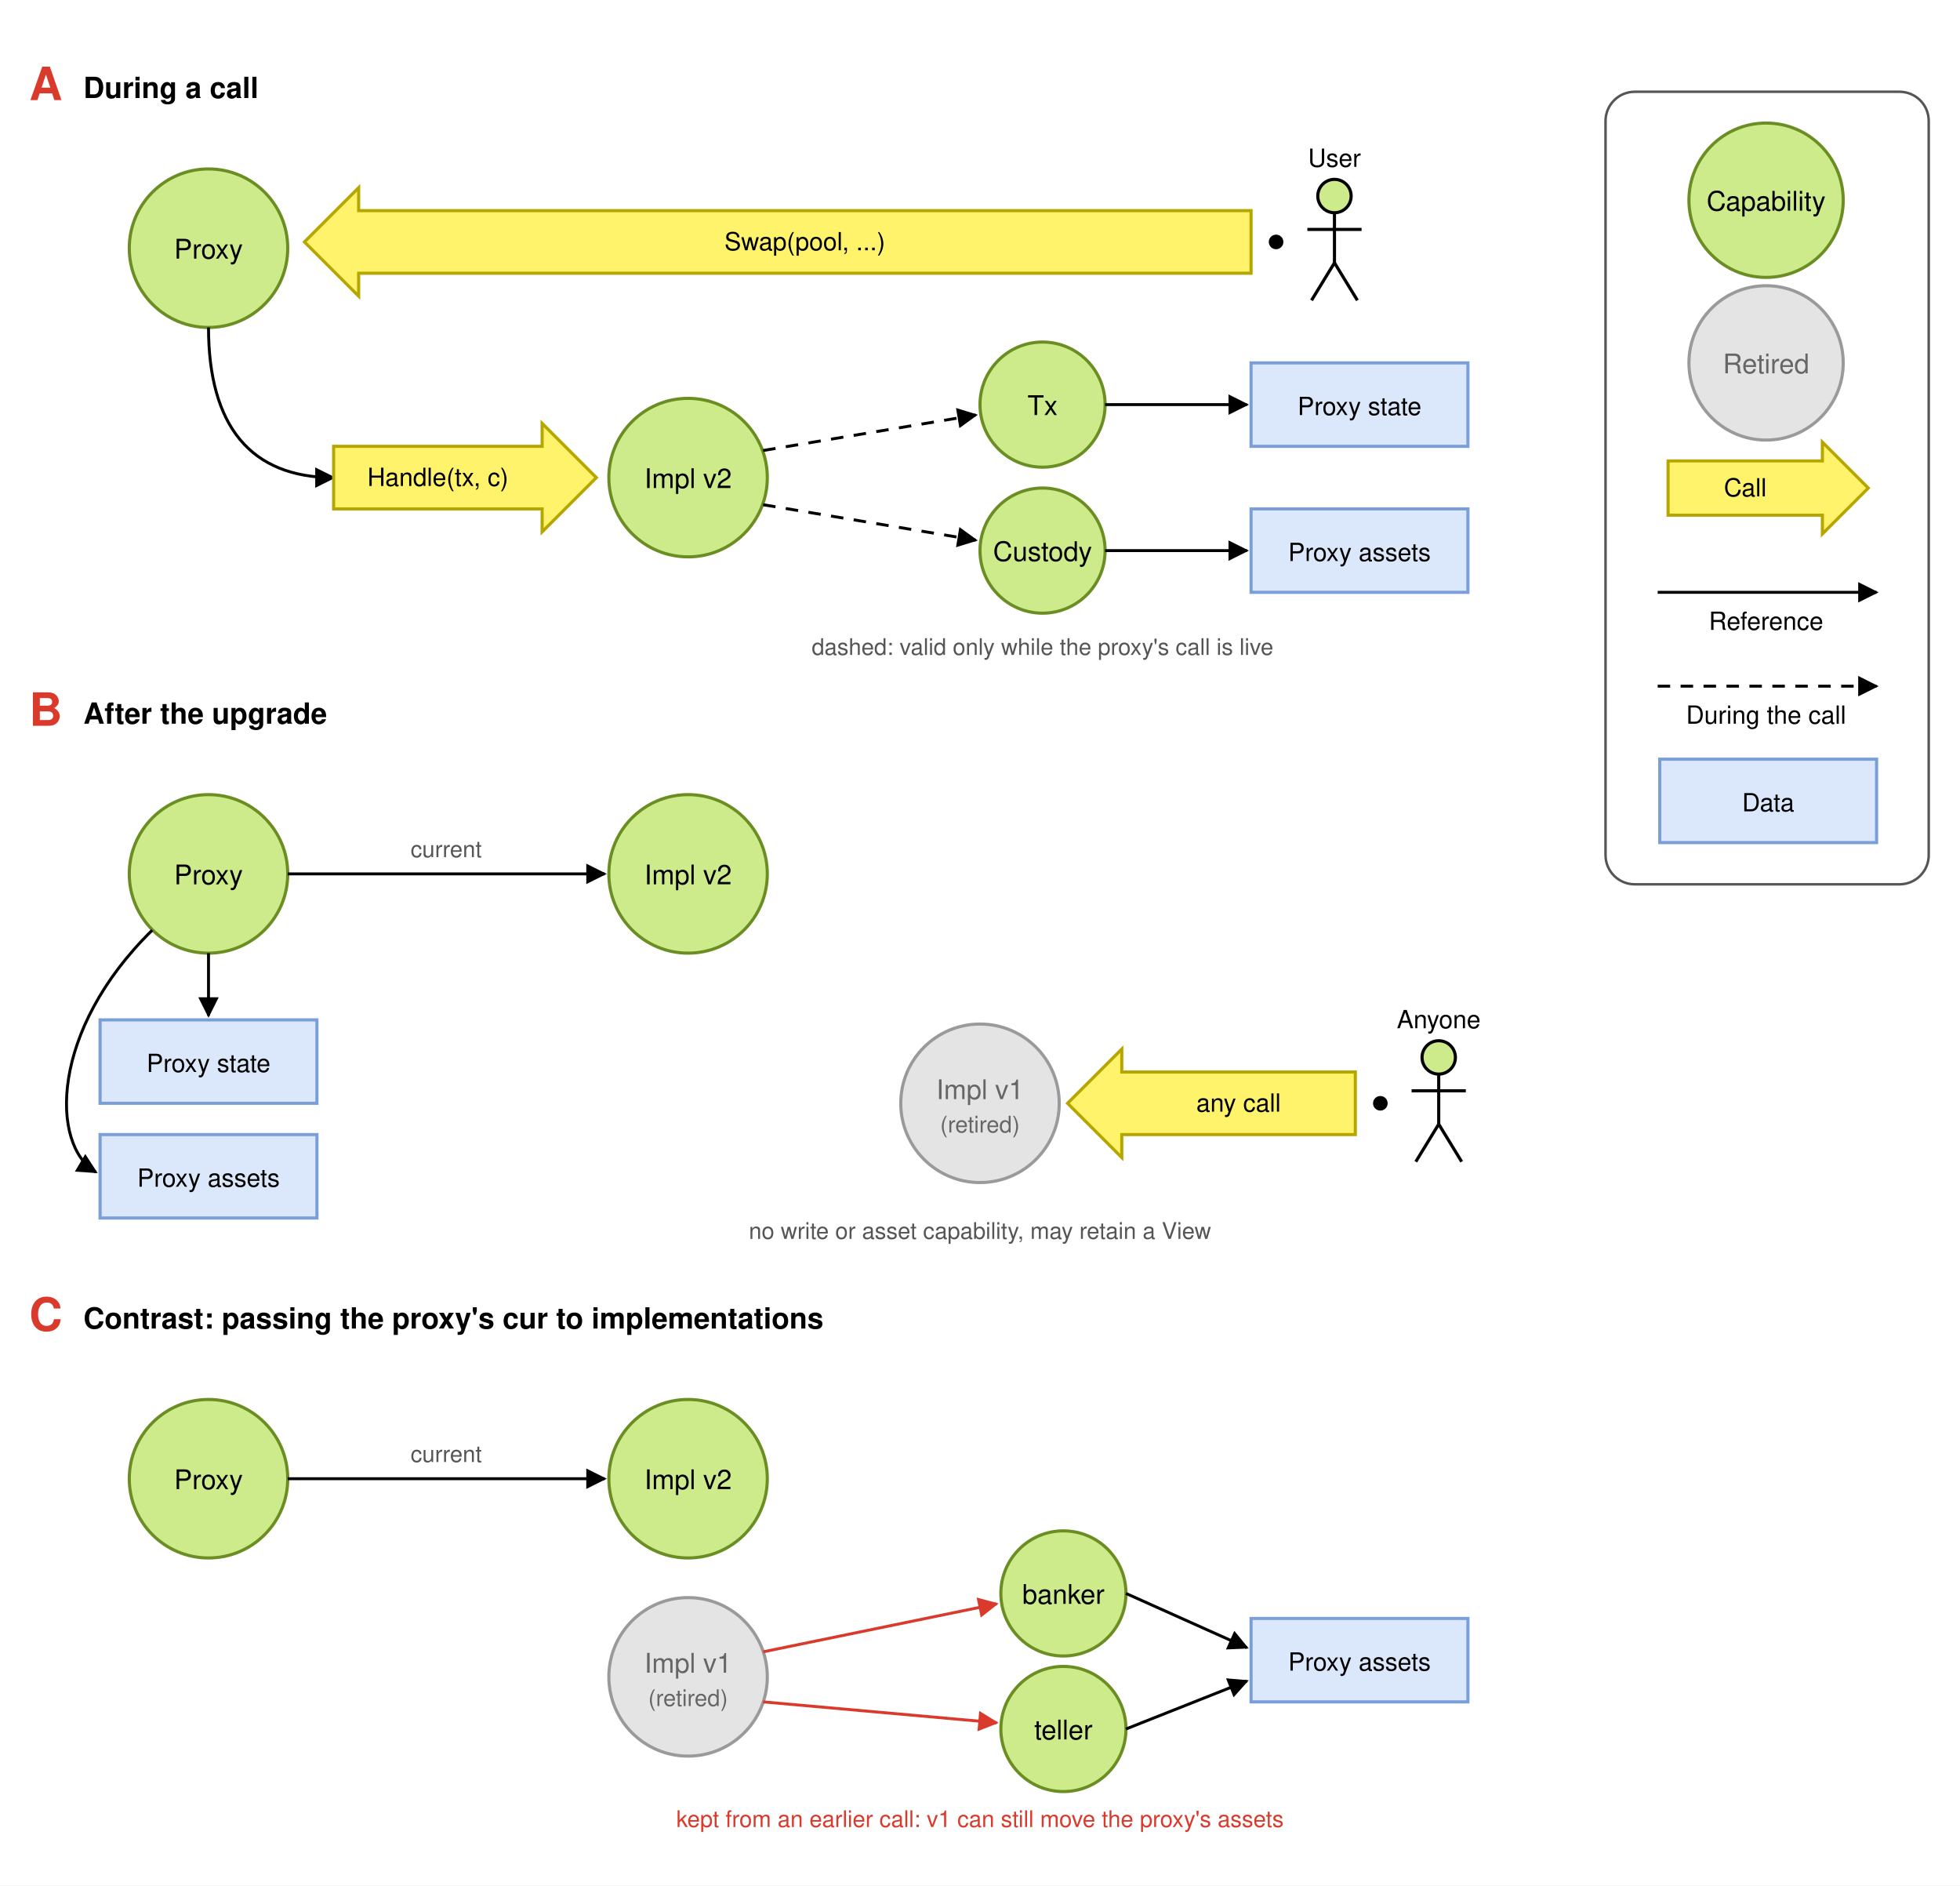
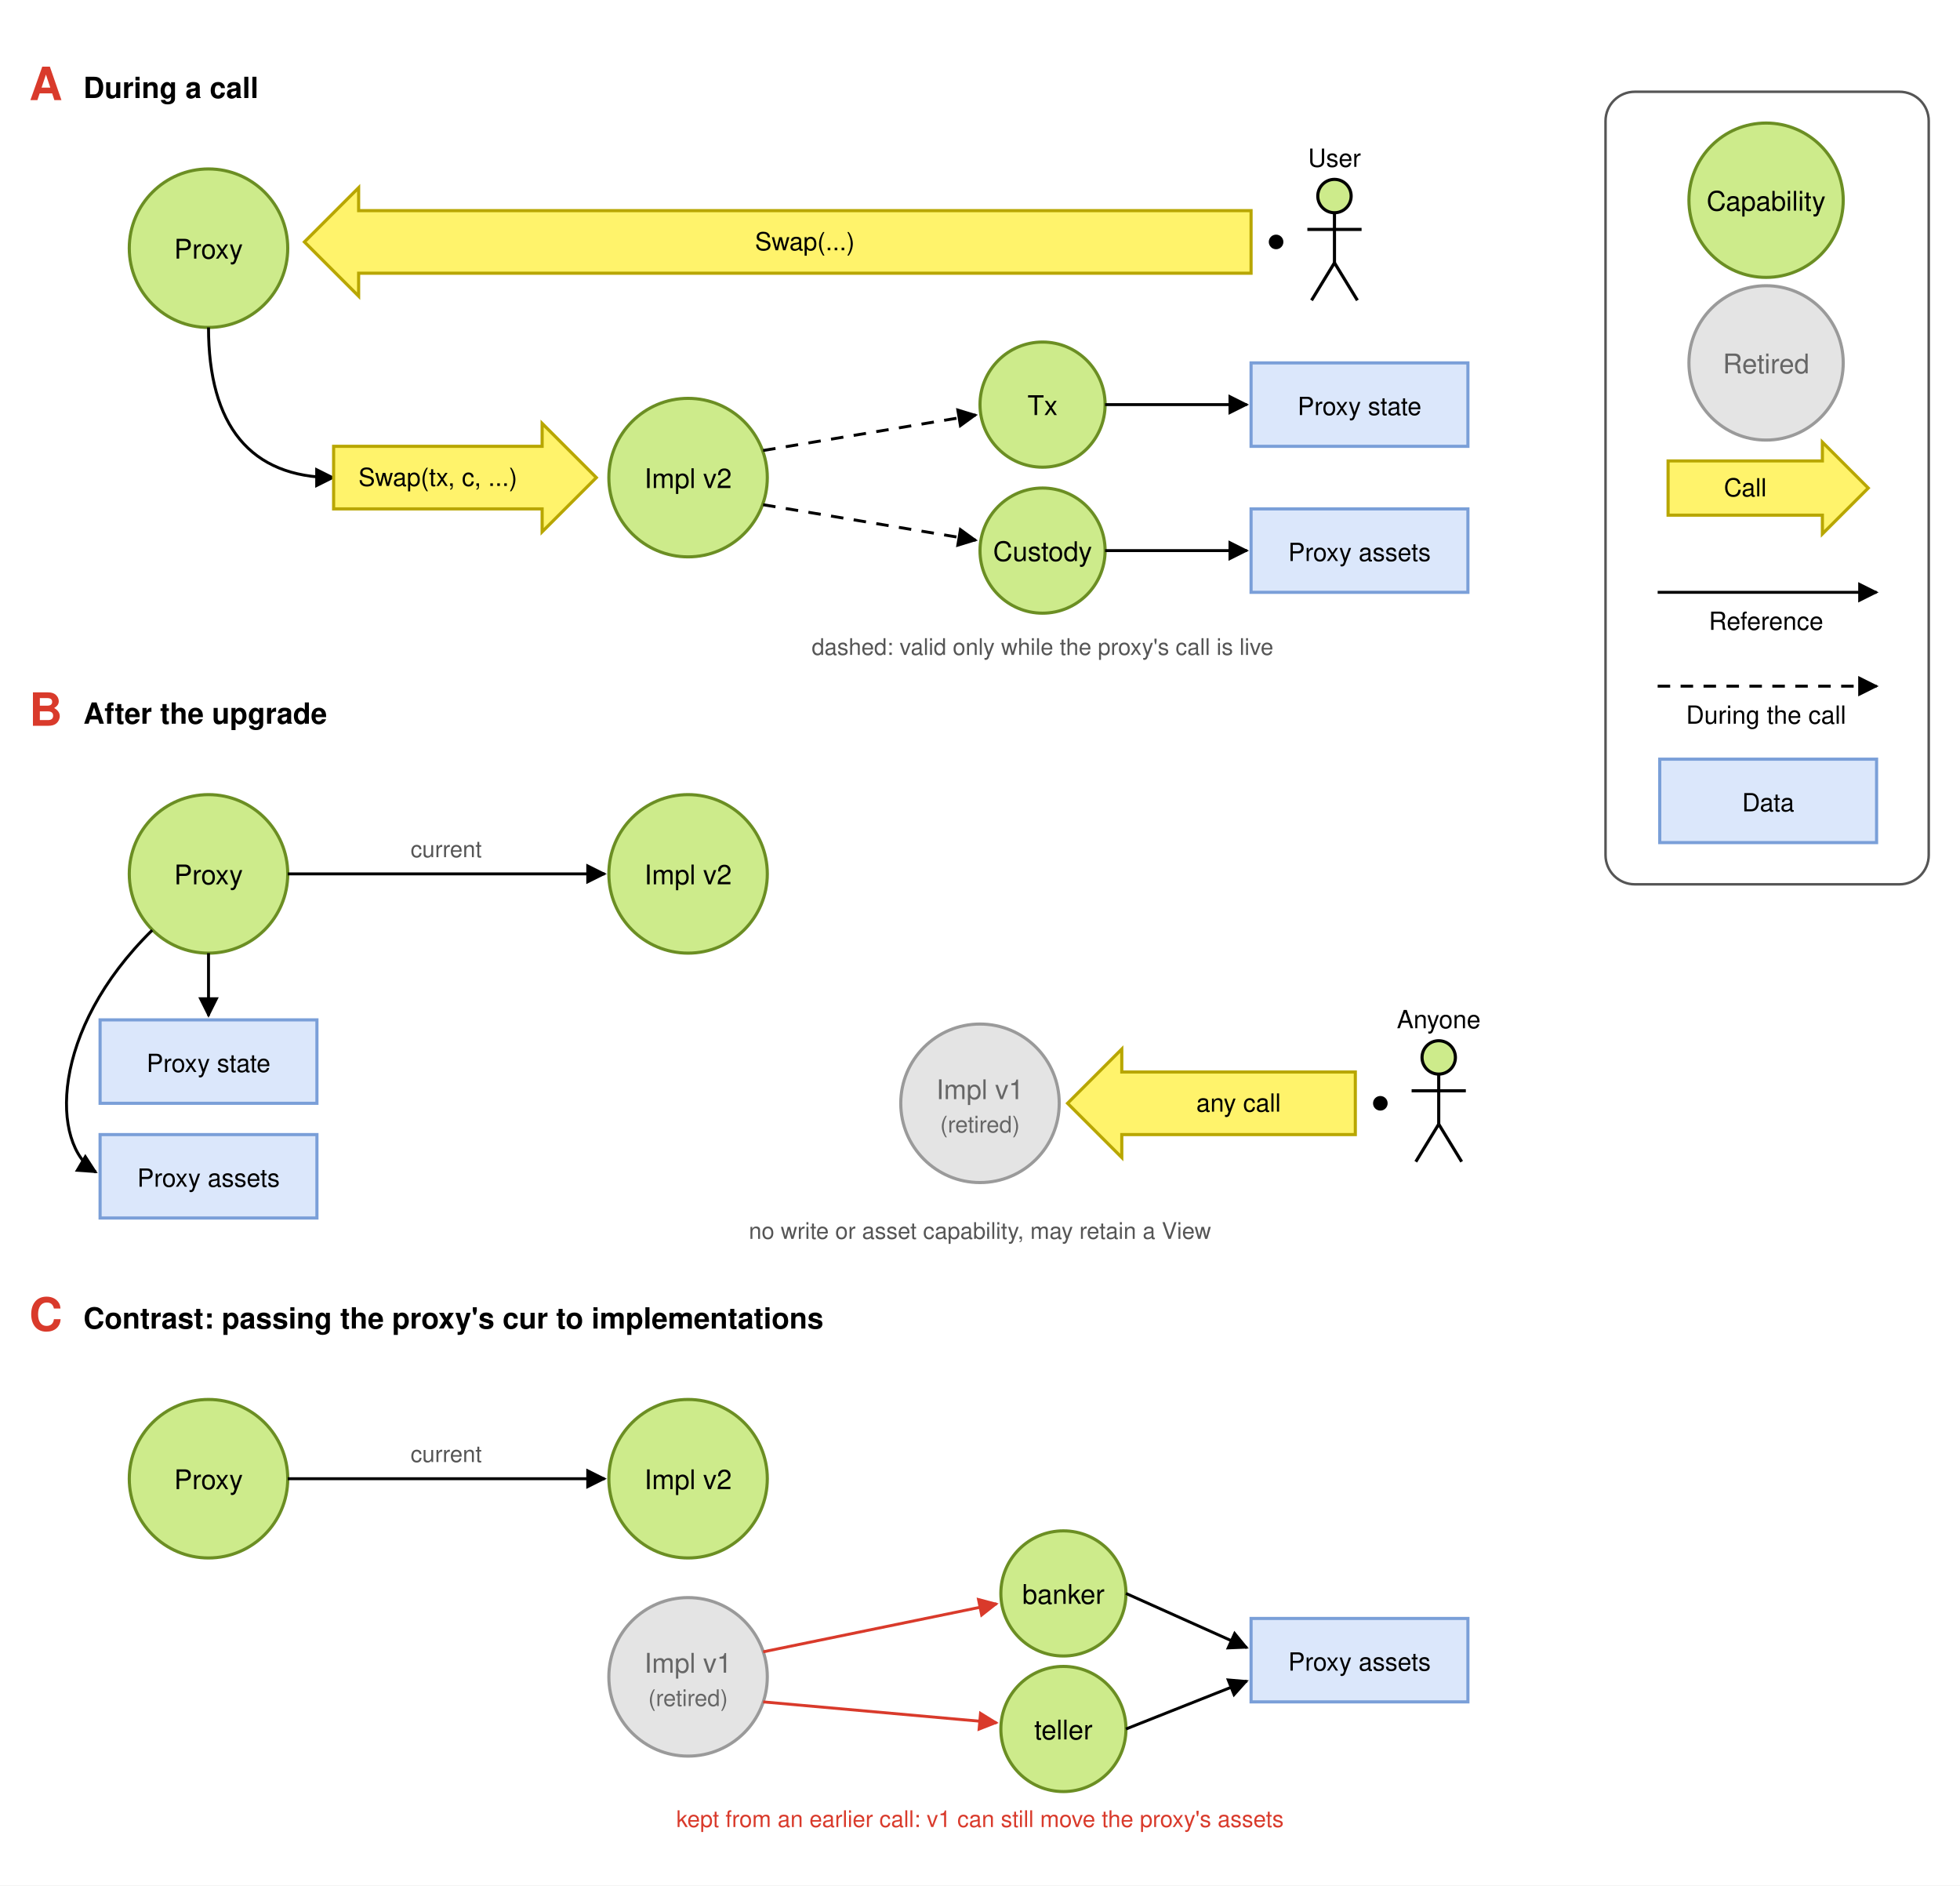
<svg xmlns="http://www.w3.org/2000/svg" width="940" height="904" viewBox="0 0 940 904">
  <defs>
    <marker id="arrow" viewBox="0 0 10 10" refX="9" refY="5" markerWidth="7" markerHeight="7" orient="auto-start-reverse">
      <path d="M0,0 L10,5 L0,10 z" fill="#000" />
    </marker>
    <marker id="arrowRed" viewBox="0 0 10 10" refX="9" refY="5" markerWidth="7" markerHeight="7" orient="auto-start-reverse">
      <path d="M0,0 L10,5 L0,10 z" fill="#d93a2b" />
    </marker>
  </defs>
  <rect width="940" height="904" fill="#fff" />
  <g transform="translate(0,24)">
    <text x="14" y="24" font-size="22" text-anchor="start" fill="#d93a2b" font-weight="bold" font-family="Helvetica, Arial, sans-serif">A</text>
    <text x="40" y="23" font-size="14" text-anchor="start" fill="#000" font-weight="bold" font-family="Helvetica, Arial, sans-serif">During a call</text>
    <circle cx="100" cy="95" r="38" fill="#cdeb8b" stroke="#6b8e23" stroke-width="1.5" />
    <text x="100" y="100" font-size="13" text-anchor="middle" fill="#000" font-weight="normal" font-family="Helvetica, Arial, sans-serif">Proxy</text>
    <g stroke="#000" stroke-width="1.5" fill="none">
      <circle cx="640" cy="70" r="8" fill="#cdeb8b" />
      <line x1="640" y1="78" x2="640" y2="102" />
      <line x1="627" y1="86" x2="653" y2="86" />
      <line x1="640" y1="102" x2="629" y2="120" />
      <line x1="640" y1="102" x2="651" y2="120" />
    </g>
    <text x="640" y="56" font-size="12" text-anchor="middle" fill="#000" font-weight="normal" font-family="Helvetica, Arial, sans-serif">User</text>
    <circle cx="612" cy="92" r="3.5" fill="#000" />
    <polygon points="600,77 172,77 172,66 146,92 172,118 172,107 600,107" fill="#fff36b" stroke="#b8a600" stroke-width="1.5" />
-     <text x="386.0" y="96" font-size="12" text-anchor="middle" fill="#000" font-weight="normal" font-family="Helvetica, Arial, sans-serif">Swap(pool, ...)</text>
+     <text x="386.0" y="96" font-size="12" text-anchor="middle" fill="#000" font-weight="normal" font-family="Helvetica, Arial, sans-serif">Swap(...)</text>
    <circle cx="330" cy="205" r="38" fill="#cdeb8b" stroke="#6b8e23" stroke-width="1.5" />
    <text x="330" y="210" font-size="13" text-anchor="middle" fill="#000" font-weight="normal" font-family="Helvetica, Arial, sans-serif">Impl v2</text>
    <path d="M 100,133 C 100,180 120,205 160,205" fill="none" stroke="#000" stroke-width="1.4" marker-end="url(#arrow)" />
    <polygon points="160,190 260,190 260,179 286,205 260,231 260,220 160,220" fill="#fff36b" stroke="#b8a600" stroke-width="1.5" />
-     <text x="210.0" y="209" font-size="12" text-anchor="middle" fill="#000" font-weight="normal" font-family="Helvetica, Arial, sans-serif">Handle(tx, c)</text>
+     <text x="210.0" y="209" font-size="12" text-anchor="middle" fill="#000" font-weight="normal" font-family="Helvetica, Arial, sans-serif">Swap(tx, c, ...)</text>
    <circle cx="500" cy="170" r="30" fill="#cdeb8b" stroke="#6b8e23" stroke-width="1.5" />
    <text x="500" y="175" font-size="13" text-anchor="middle" fill="#000" font-weight="normal" font-family="Helvetica, Arial, sans-serif">Tx</text>
    <circle cx="500" cy="240" r="30" fill="#cdeb8b" stroke="#6b8e23" stroke-width="1.5" />
    <text x="500" y="245" font-size="13" text-anchor="middle" fill="#000" font-weight="normal" font-family="Helvetica, Arial, sans-serif">Custody</text>
    <path d="M 366,192 L 468,175" fill="none" stroke="#000" stroke-width="1.4" stroke-dasharray="6,5" marker-end="url(#arrow)" />
    <path d="M 366,218 L 468,235" fill="none" stroke="#000" stroke-width="1.4" stroke-dasharray="6,5" marker-end="url(#arrow)" />
    <rect x="600" y="150" width="104" height="40" fill="#dbe7fb" stroke="#7a9fd8" stroke-width="1.5" />
    <text x="652.0" y="175.0" font-size="12" text-anchor="middle" fill="#000" font-weight="normal" font-family="Helvetica, Arial, sans-serif">Proxy state</text>
    <rect x="600" y="220" width="104" height="40" fill="#dbe7fb" stroke="#7a9fd8" stroke-width="1.5" />
    <text x="652.0" y="245.0" font-size="12" text-anchor="middle" fill="#000" font-weight="normal" font-family="Helvetica, Arial, sans-serif">Proxy assets</text>
    <path d="M 530,170 L 598,170" fill="none" stroke="#000" stroke-width="1.4" marker-end="url(#arrow)" />
    <path d="M 530,240 L 598,240" fill="none" stroke="#000" stroke-width="1.4" marker-end="url(#arrow)" />
    <text x="500" y="290" font-size="11" text-anchor="middle" fill="#555" font-weight="normal" font-family="Helvetica, Arial, sans-serif">dashed: valid only while the proxy's call is live</text>
    <text x="14" y="324" font-size="22" text-anchor="start" fill="#d93a2b" font-weight="bold" font-family="Helvetica, Arial, sans-serif">B</text>
    <text x="40" y="323" font-size="14" text-anchor="start" fill="#000" font-weight="bold" font-family="Helvetica, Arial, sans-serif">After the upgrade</text>
    <circle cx="100" cy="395" r="38" fill="#cdeb8b" stroke="#6b8e23" stroke-width="1.5" />
    <text x="100" y="400" font-size="13" text-anchor="middle" fill="#000" font-weight="normal" font-family="Helvetica, Arial, sans-serif">Proxy</text>
    <circle cx="330" cy="395" r="38" fill="#cdeb8b" stroke="#6b8e23" stroke-width="1.5" />
    <text x="330" y="400" font-size="13" text-anchor="middle" fill="#000" font-weight="normal" font-family="Helvetica, Arial, sans-serif">Impl v2</text>
    <path d="M 138,395 L 290,395" fill="none" stroke="#000" stroke-width="1.4" marker-end="url(#arrow)" />
    <text x="214" y="387" font-size="11" text-anchor="middle" fill="#555" font-weight="normal" font-family="Helvetica, Arial, sans-serif">current</text>
    <rect x="48" y="465" width="104" height="40" fill="#dbe7fb" stroke="#7a9fd8" stroke-width="1.5" />
    <text x="100.0" y="490.0" font-size="12" text-anchor="middle" fill="#000" font-weight="normal" font-family="Helvetica, Arial, sans-serif">Proxy state</text>
    <rect x="48" y="520" width="104" height="40" fill="#dbe7fb" stroke="#7a9fd8" stroke-width="1.5" />
    <text x="100.0" y="545.0" font-size="12" text-anchor="middle" fill="#000" font-weight="normal" font-family="Helvetica, Arial, sans-serif">Proxy assets</text>
    <path d="M 100,433 L 100,463" fill="none" stroke="#000" stroke-width="1.4" marker-end="url(#arrow)" />
    <path d="M 73,422 C 24,470 24,525 46,538" fill="none" stroke="#000" stroke-width="1.4" marker-end="url(#arrow)" />
    <circle cx="470" cy="505" r="38" fill="#e4e4e4" stroke="#9a9a9a" stroke-width="1.5" />
    <text x="470" y="503" font-size="13" text-anchor="middle" fill="#666" font-weight="normal" font-family="Helvetica, Arial, sans-serif">Impl v1</text>
    <text x="470" y="519" font-size="11" text-anchor="middle" fill="#666" font-weight="normal" font-family="Helvetica, Arial, sans-serif">(retired)</text>
    <g stroke="#000" stroke-width="1.5" fill="none">
      <circle cx="690" cy="483" r="8" fill="#cdeb8b" />
      <line x1="690" y1="491" x2="690" y2="515" />
      <line x1="677" y1="499" x2="703" y2="499" />
      <line x1="690" y1="515" x2="679" y2="533" />
      <line x1="690" y1="515" x2="701" y2="533" />
    </g>
    <text x="690" y="469" font-size="12" text-anchor="middle" fill="#000" font-weight="normal" font-family="Helvetica, Arial, sans-serif">Anyone</text>
    <circle cx="662" cy="505" r="3.5" fill="#000" />
    <polygon points="650,490 538,490 538,479 512,505 538,531 538,520 650,520" fill="#fff36b" stroke="#b8a600" stroke-width="1.5" />
    <text x="594.0" y="509" font-size="12" text-anchor="middle" fill="#000" font-weight="normal" font-family="Helvetica, Arial, sans-serif">any call</text>
    <text x="470" y="570" font-size="11" text-anchor="middle" fill="#555" font-weight="normal" font-family="Helvetica, Arial, sans-serif">no write or asset capability, may retain a View</text>
    <text x="14" y="614" font-size="22" text-anchor="start" fill="#d93a2b" font-weight="bold" font-family="Helvetica, Arial, sans-serif">C</text>
    <text x="40" y="613" font-size="14" text-anchor="start" fill="#000" font-weight="bold" font-family="Helvetica, Arial, sans-serif">Contrast: passing the proxy's cur to implementations</text>
    <circle cx="100" cy="685" r="38" fill="#cdeb8b" stroke="#6b8e23" stroke-width="1.5" />
    <text x="100" y="690" font-size="13" text-anchor="middle" fill="#000" font-weight="normal" font-family="Helvetica, Arial, sans-serif">Proxy</text>
    <circle cx="330" cy="685" r="38" fill="#cdeb8b" stroke="#6b8e23" stroke-width="1.5" />
    <text x="330" y="690" font-size="13" text-anchor="middle" fill="#000" font-weight="normal" font-family="Helvetica, Arial, sans-serif">Impl v2</text>
    <path d="M 138,685 L 290,685" fill="none" stroke="#000" stroke-width="1.4" marker-end="url(#arrow)" />
    <text x="214" y="677" font-size="11" text-anchor="middle" fill="#555" font-weight="normal" font-family="Helvetica, Arial, sans-serif">current</text>
    <circle cx="330" cy="780" r="38" fill="#e4e4e4" stroke="#9a9a9a" stroke-width="1.5" />
    <text x="330" y="778" font-size="13" text-anchor="middle" fill="#666" font-weight="normal" font-family="Helvetica, Arial, sans-serif">Impl v1</text>
    <text x="330" y="794" font-size="11" text-anchor="middle" fill="#666" font-weight="normal" font-family="Helvetica, Arial, sans-serif">(retired)</text>
    <circle cx="510" cy="740" r="30" fill="#cdeb8b" stroke="#6b8e23" stroke-width="1.5" />
    <text x="510" y="745" font-size="13" text-anchor="middle" fill="#000" font-weight="normal" font-family="Helvetica, Arial, sans-serif">banker</text>
    <circle cx="510" cy="805" r="30" fill="#cdeb8b" stroke="#6b8e23" stroke-width="1.5" />
    <text x="510" y="810" font-size="13" text-anchor="middle" fill="#000" font-weight="normal" font-family="Helvetica, Arial, sans-serif">teller</text>
    <path d="M 366,768 L 478,745" fill="none" stroke="#d93a2b" stroke-width="1.4" marker-end="url(#arrowRed)" />
    <path d="M 366,792 L 478,802" fill="none" stroke="#d93a2b" stroke-width="1.4" marker-end="url(#arrowRed)" />
    <rect x="600" y="752" width="104" height="40" fill="#dbe7fb" stroke="#7a9fd8" stroke-width="1.5" />
    <text x="652.0" y="777.0" font-size="12" text-anchor="middle" fill="#000" font-weight="normal" font-family="Helvetica, Arial, sans-serif">Proxy assets</text>
    <path d="M 540,740 L 598,766" fill="none" stroke="#000" stroke-width="1.4" marker-end="url(#arrow)" />
    <path d="M 540,805 L 598,782" fill="none" stroke="#000" stroke-width="1.4" marker-end="url(#arrow)" />
    <text x="470" y="852" font-size="11" text-anchor="middle" fill="#d93a2b" font-weight="normal" font-family="Helvetica, Arial, sans-serif">kept from an earlier call: v1 can still move the proxy's assets</text>
    <rect x="770" y="20" width="155" height="380" rx="14" fill="#fff" stroke="#555" stroke-width="1.2" />
    <circle cx="847" cy="72" r="37" fill="#cdeb8b" stroke="#6b8e23" stroke-width="1.5" />
    <text x="847" y="77" font-size="13" text-anchor="middle" fill="#000" font-weight="normal" font-family="Helvetica, Arial, sans-serif">Capability</text>
    <circle cx="847" cy="150" r="37" fill="#e4e4e4" stroke="#9a9a9a" stroke-width="1.5" />
    <text x="847" y="155" font-size="13" text-anchor="middle" fill="#666" font-weight="normal" font-family="Helvetica, Arial, sans-serif">Retired</text>
    <polygon points="800,197 874,197 874,188 896,210 874,232 874,223 800,223" fill="#fff36b" stroke="#b8a600" stroke-width="1.5" />
    <text x="837.0" y="214" font-size="12" text-anchor="middle" fill="#000" font-weight="normal" font-family="Helvetica, Arial, sans-serif">Call</text>
    <path d="M 795,260 L 900,260" fill="none" stroke="#000" stroke-width="1.4" marker-end="url(#arrow)" />
    <text x="847" y="278" font-size="12" text-anchor="middle" fill="#000" font-weight="normal" font-family="Helvetica, Arial, sans-serif">Reference</text>
    <path d="M 795,305 L 900,305" fill="none" stroke="#000" stroke-width="1.4" stroke-dasharray="6,5" marker-end="url(#arrow)" />
    <text x="847" y="323" font-size="12" text-anchor="middle" fill="#000" font-weight="normal" font-family="Helvetica, Arial, sans-serif">During the call</text>
    <rect x="796" y="340" width="104" height="40" fill="#dbe7fb" stroke="#7a9fd8" stroke-width="1.5" />
    <text x="848.0" y="365.0" font-size="12" text-anchor="middle" fill="#000" font-weight="normal" font-family="Helvetica, Arial, sans-serif">Data</text>
  </g>
</svg>
